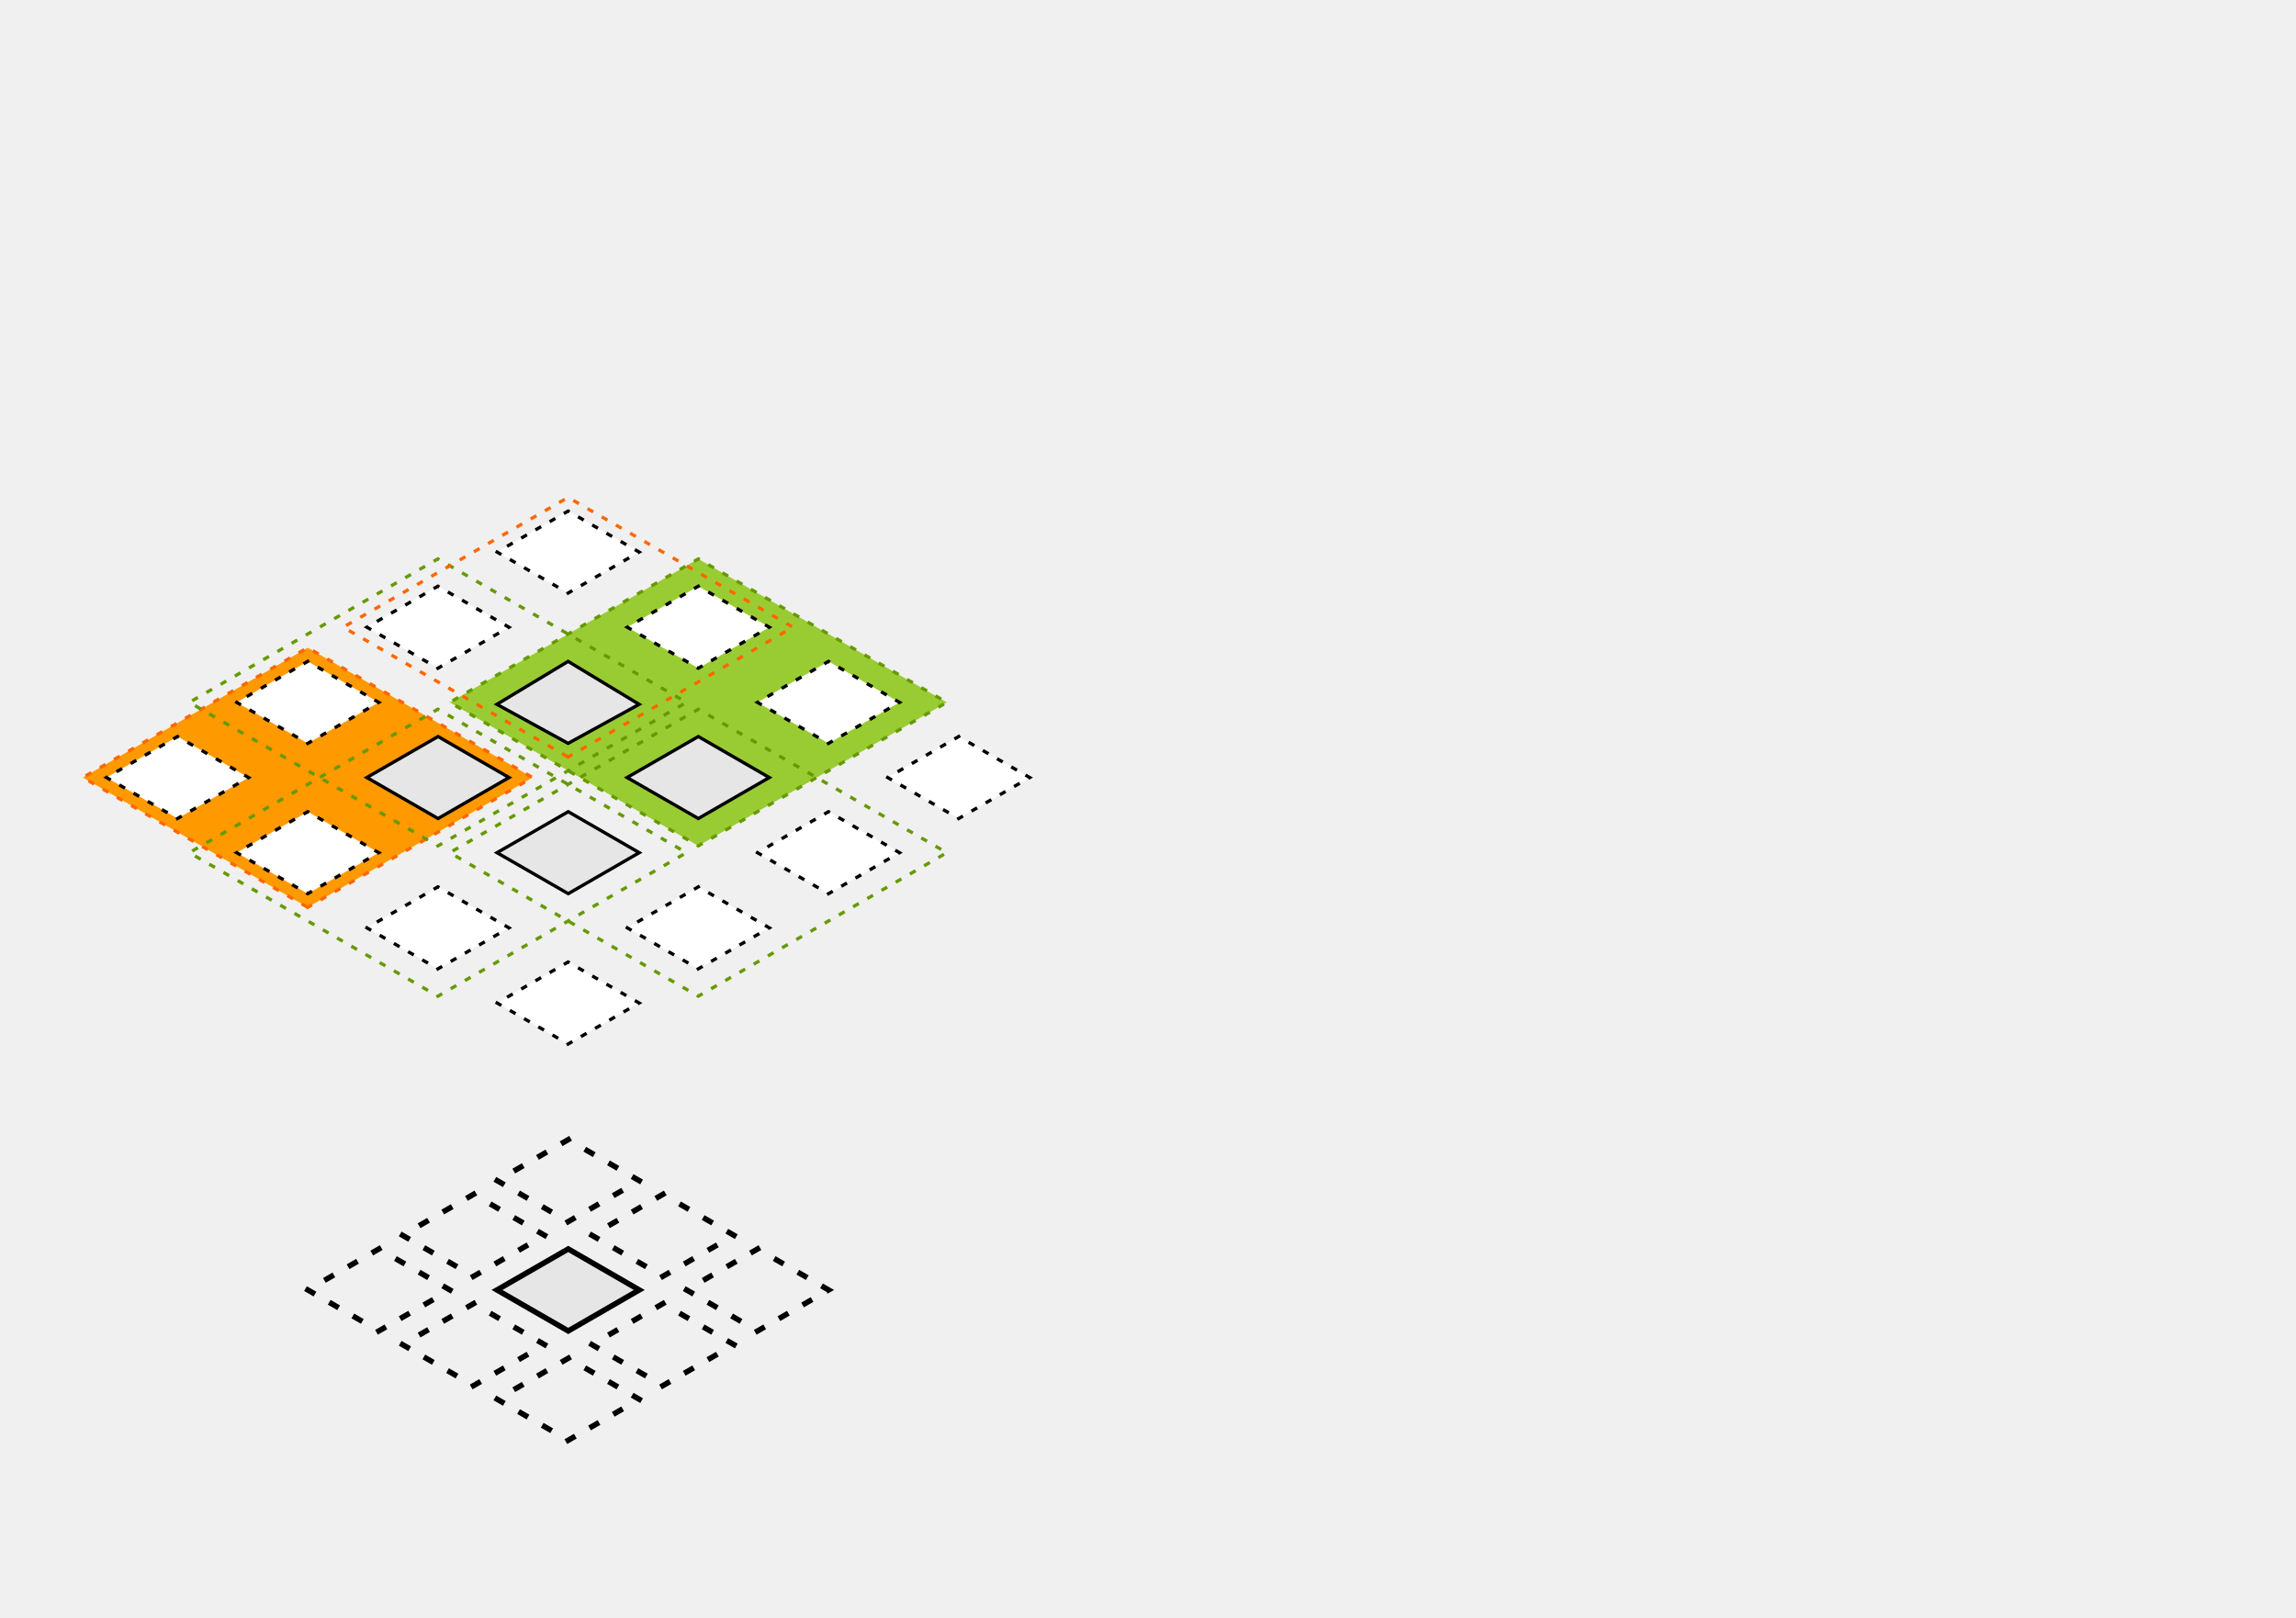
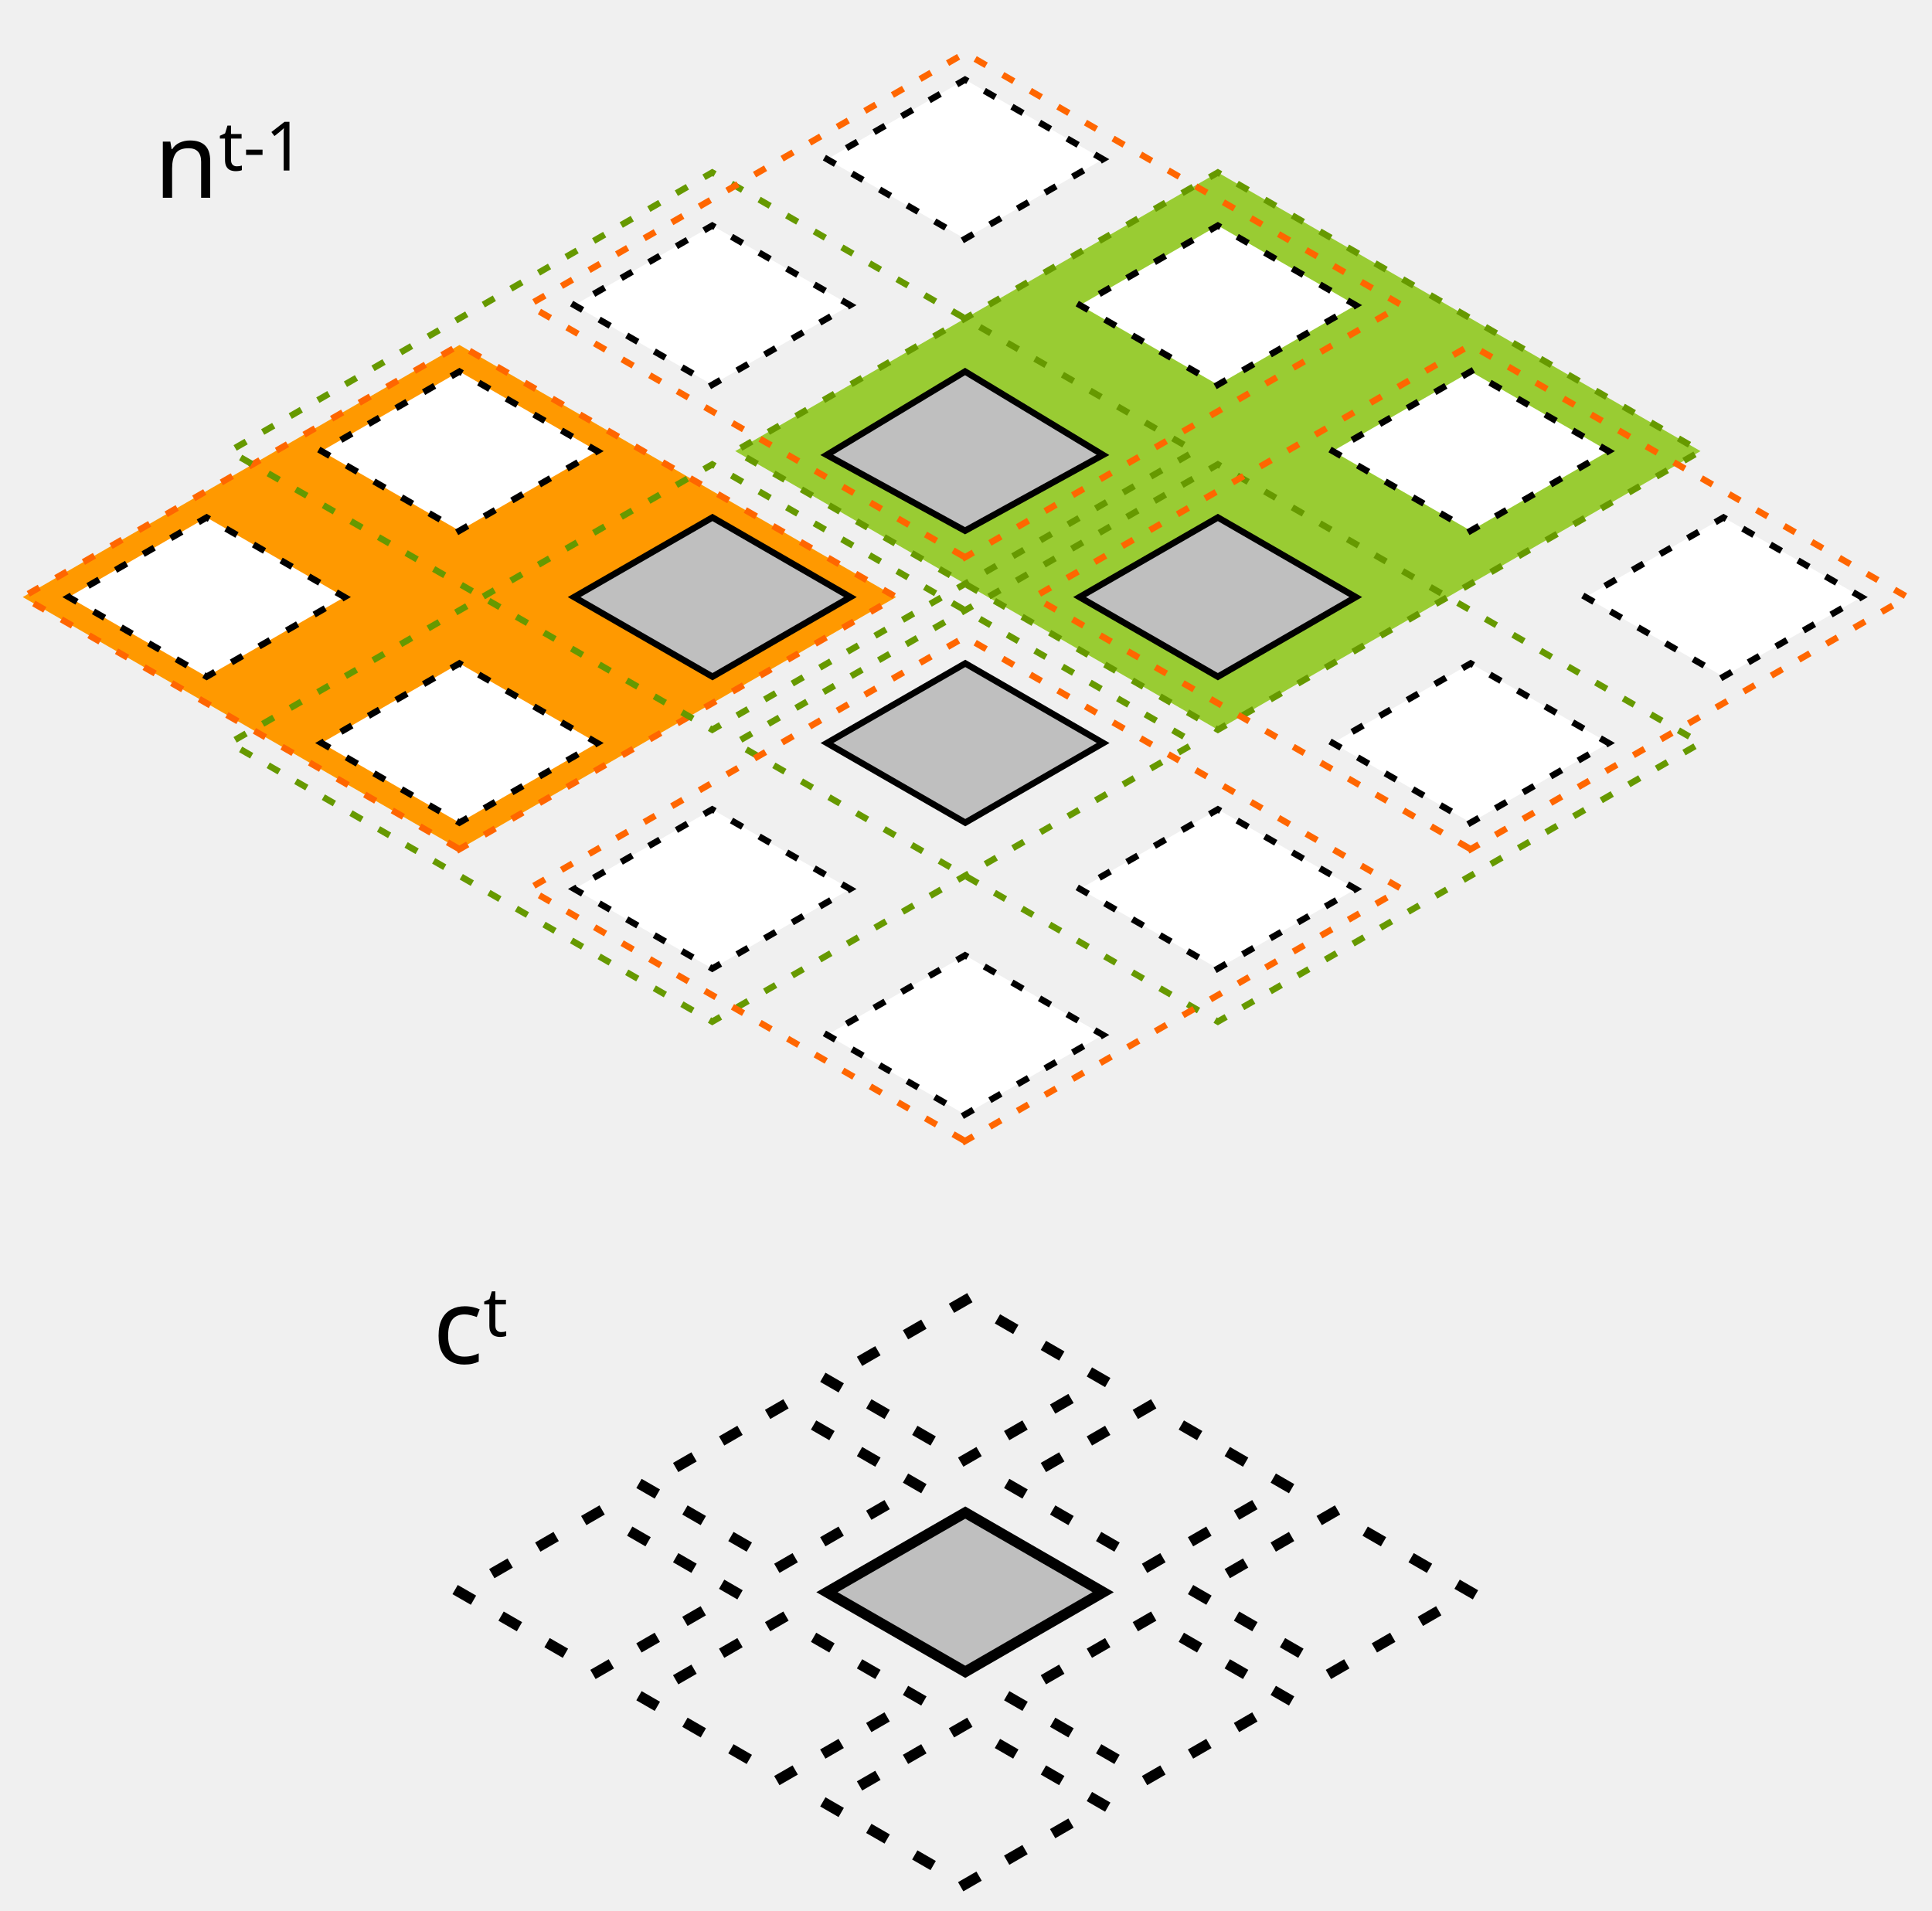
- <svg xmlns="http://www.w3.org/2000/svg" width="210mm" height="148mm" viewBox="0 0 744.094 524.409" id="svg4174" version="1.1">
+ <svg xmlns="http://www.w3.org/2000/svg" width="91mm" height="90mm" viewBox="0 0 322.441 318.898" id="svg4174" version="1.1">
  <defs id="defs4176">
    <marker orient="auto" refY="0" refX="0" id="Arrow2Lend-0" style="overflow:visible">
      <path id="path4451-8" style="fill:#000000;fill-opacity:1;fill-rule:evenodd;stroke:#000000;stroke-width:0.625;stroke-linejoin:round;stroke-opacity:1" d="M 8.719,4.034 -2.207,0.016 8.719,-4.002 c -1.745,2.372 -1.735,5.617 -6e-7,8.035 z" transform="matrix(-1.1,0,0,-1.1,-1.1,0)" />
    </marker>
    <marker orient="auto" refY="0" refX="0" id="Arrow2Lend" style="overflow:visible">
      <path id="path4451" style="fill:#000000;fill-opacity:1;fill-rule:evenodd;stroke:#000000;stroke-width:0.625;stroke-linejoin:round;stroke-opacity:1" d="M 8.719,4.034 -2.207,0.016 8.719,-4.002 c -1.745,2.372 -1.735,5.617 -6e-7,8.035 z" transform="matrix(-1.1,0,0,-1.1,-1.1,0)" />
    </marker>
  </defs>
-   <g id="layer1" transform="translate(0,-527.9527)">
-     <path style="fill:#99cc33;fill-rule:evenodd;stroke:#669900;stroke-width:1.063;stroke-linecap:square;stroke-linejoin:miter;stroke-miterlimit:4;stroke-dasharray:1.063, 4.252;stroke-dashoffset:0;stroke-opacity:1" d="m 226.309,802.116 80.551,-46.506 -80.551,-46.506 -80.551,46.506 z" id="path4243-3-2-91-88-5-7-3-28-3-81-4-2-7-7" />
-     <flowRoot xml:space="preserve" id="flowRoot4207" style="font-style:normal;font-weight:normal;font-size:40px;line-height:125%;font-family:sans-serif;text-align:center;letter-spacing:0px;word-spacing:0px;writing-mode:lr-tb;text-anchor:middle;fill:#000000;fill-opacity:1;stroke:none;stroke-width:1px;stroke-linecap:butt;stroke-linejoin:miter;stroke-opacity:1" transform="translate(61.37188,70.86613)">
+   <g id="layer1" transform="translate(0,-733.4646)">
+     <path style="fill:#99cc33;fill-rule:evenodd;stroke:#669900;stroke-width:1.063;stroke-linecap:square;stroke-linejoin:miter;stroke-miterlimit:4;stroke-dasharray:1.063, 4.252;stroke-dashoffset:0;stroke-opacity:1" d="m 203.256,855.266 80.551,-46.506 -80.551,-46.506 -80.551,46.506 z" id="path4243-3-2-91-88-5-7-3-28-3-81-4-2-7-7" />
+     <flowRoot xml:space="preserve" id="flowRoot4207" style="font-style:normal;font-weight:normal;font-size:40px;line-height:125%;font-family:sans-serif;text-align:center;letter-spacing:0px;word-spacing:0px;writing-mode:lr-tb;text-anchor:middle;fill:#000000;fill-opacity:1;stroke:none;stroke-width:1px;stroke-linecap:butt;stroke-linejoin:miter;stroke-opacity:1" transform="translate(65.20764,73.0807)">
      <flowRegion id="flowRegion4209">
        <rect id="rect4211" width="70.866" height="70.866" x="212.598" y="910.63" />
      </flowRegion>
      <flowPara id="flowPara4213" />
    </flowRoot>
-     <flowRoot xml:space="preserve" id="flowRoot4233" style="font-style:normal;font-weight:normal;font-size:15px;line-height:125%;font-family:sans-serif;text-align:center;letter-spacing:0px;word-spacing:0px;writing-mode:lr-tb;text-anchor:middle;fill:#000000;fill-opacity:1;stroke:none;stroke-width:1px;stroke-linecap:butt;stroke-linejoin:miter;stroke-opacity:1" transform="translate(61.37188,70.86613)">
+     <flowRoot xml:space="preserve" id="flowRoot4233" style="font-style:normal;font-weight:normal;font-size:15px;line-height:125%;font-family:sans-serif;text-align:center;letter-spacing:0px;word-spacing:0px;writing-mode:lr-tb;text-anchor:middle;fill:#000000;fill-opacity:1;stroke:none;stroke-width:1px;stroke-linecap:butt;stroke-linejoin:miter;stroke-opacity:1" transform="translate(65.20764,73.0807)">
      <flowRegion id="flowRegion4235">
        <rect id="rect4237" width="106.299" height="70.866" x="212.598" y="839.764" style="font-size:15px" />
      </flowRegion>
      <flowPara id="flowPara4239" />
    </flowRoot>
-     <flowRoot xml:space="preserve" id="flowRoot4245" style="font-style:normal;font-weight:normal;font-size:15px;line-height:125%;font-family:sans-serif;text-align:center;letter-spacing:0px;word-spacing:0px;writing-mode:lr-tb;text-anchor:middle;fill:#000000;fill-opacity:1;stroke:none;stroke-width:1px;stroke-linecap:butt;stroke-linejoin:miter;stroke-opacity:1" transform="translate(61.37188,70.86613)">
+     <flowRoot xml:space="preserve" id="flowRoot4245" style="font-style:normal;font-weight:normal;font-size:15px;line-height:125%;font-family:sans-serif;text-align:center;letter-spacing:0px;word-spacing:0px;writing-mode:lr-tb;text-anchor:middle;fill:#000000;fill-opacity:1;stroke:none;stroke-width:1px;stroke-linecap:butt;stroke-linejoin:miter;stroke-opacity:1" transform="translate(65.20764,73.0807)">
      <flowRegion id="flowRegion4247">
        <rect id="rect4249" width="92.058" height="88.583" x="245.488" y="839.764" style="font-size:15px" />
      </flowRegion>
      <flowPara id="flowPara4251" />
    </flowRoot>
-     <g id="g4385" transform="translate(92.05782,-124.0158)">
+     <g id="g4385" transform="translate(95.89358,-121.8012)">
      <g id="g4861-94" transform="translate(-337.5453,17.71654)" />
    </g>
-     <path style="fill:none;fill-rule:evenodd;stroke:#000000;stroke-width:1px;stroke-linecap:butt;stroke-linejoin:miter;stroke-opacity:1" d="m 398.917,1202.953 c 7.671,4.429 7.671,4.429 38.357,-13.287 7.671,-4.429 15.343,-8.858 23.014,-4.429 -7.671,-4.429 0,-8.858 7.671,-13.287 30.686,-17.717 30.686,-17.717 23.014,-22.146" id="path4438" />
-     <path style="fill:none;fill-rule:evenodd;stroke:#000000;stroke-width:1px;stroke-linecap:butt;stroke-linejoin:miter;stroke-opacity:1" d="m 153.43,1185.236 c -7.671,4.429 -7.671,4.429 -38.357,-13.287 -7.671,-4.429 -15.343,-8.858 -23.014,-4.429 7.671,-4.429 0,-8.858 -7.671,-13.287 -30.686,-17.716 -30.686,-17.716 -23.014,-22.146" id="path4438-9" />
-     <flowRoot xml:space="preserve" id="flowRoot4253-18-58-07-8-9" style="font-style:normal;font-weight:normal;font-size:40px;line-height:125%;font-family:sans-serif;text-align:center;letter-spacing:0px;word-spacing:0px;writing-mode:lr-tb;text-anchor:middle;fill:#000000;fill-opacity:1;stroke:none;stroke-width:1px;stroke-linecap:butt;stroke-linejoin:miter;stroke-opacity:1" transform="matrix(0.8660254,-0.5,1,0.5773503,-563.87,836.5399)">
+     <path style="fill:none;fill-rule:evenodd;stroke:#000000;stroke-width:1px;stroke-linecap:butt;stroke-linejoin:miter;stroke-opacity:1" d="m 402.753,1205.167 c 7.671,4.429 7.671,4.429 38.357,-13.287 7.671,-4.429 15.343,-8.858 23.014,-4.429 -7.671,-4.429 0,-8.858 7.671,-13.287 30.686,-17.717 30.686,-17.717 23.014,-22.146" id="path4438" />
+     <path style="fill:none;fill-rule:evenodd;stroke:#000000;stroke-width:1px;stroke-linecap:butt;stroke-linejoin:miter;stroke-opacity:1" d="m 157.265,1187.451 c -7.671,4.429 -7.671,4.429 -38.357,-13.287 -7.671,-4.429 -15.343,-8.858 -23.014,-4.429 7.671,-4.429 0,-8.858 -7.671,-13.287 -30.686,-17.716 -30.686,-17.716 -23.014,-22.146" id="path4438-9" />
+     <flowRoot xml:space="preserve" id="flowRoot4253-18-58-07-8-9" style="font-style:normal;font-weight:normal;font-size:40px;line-height:125%;font-family:sans-serif;text-align:center;letter-spacing:0px;word-spacing:0px;writing-mode:lr-tb;text-anchor:middle;fill:#000000;fill-opacity:1;stroke:none;stroke-width:1px;stroke-linecap:butt;stroke-linejoin:miter;stroke-opacity:1" transform="matrix(0.8660254,-0.5,1,0.5773503,-560.0342,838.7545)">
      <flowRegion id="flowRegion4255-964-6-5-6-35">
        <rect id="rect4257-33-2-870-8-70" width="61.372" height="35.433" x="214.802" y="822.047" />
      </flowRegion>
      <flowPara id="flowPara4259-38-84-4-38-81" style="font-size:15px">M<flowSpan style="font-size:65%;baseline-shift:sub" id="flowSpan4471">x</flowSpan>
      </flowPara>
    </flowRoot>
-     <flowRoot xml:space="preserve" id="flowRoot4253-18-58-07-8-9-6" style="font-style:normal;font-weight:normal;font-size:40px;line-height:125%;font-family:sans-serif;text-align:center;letter-spacing:0px;word-spacing:0px;writing-mode:lr-tb;text-anchor:middle;fill:#000000;fill-opacity:1;stroke:none;stroke-width:1px;stroke-linecap:butt;stroke-linejoin:miter;stroke-opacity:1" transform="matrix(0.8660254,-0.5,1,0.5773503,-962.7872,818.8234)">
+     <flowRoot xml:space="preserve" id="flowRoot4253-18-58-07-8-9-6" style="font-style:normal;font-weight:normal;font-size:40px;line-height:125%;font-family:sans-serif;text-align:center;letter-spacing:0px;word-spacing:0px;writing-mode:lr-tb;text-anchor:middle;fill:#000000;fill-opacity:1;stroke:none;stroke-width:1px;stroke-linecap:butt;stroke-linejoin:miter;stroke-opacity:1" transform="matrix(0.8660254,-0.5,1,0.5773503,-958.9514,821.038)">
      <flowRegion id="flowRegion4255-964-6-5-6-35-2">
        <rect id="rect4257-33-2-870-8-70-1" width="61.372" height="35.433" x="214.802" y="822.047" />
      </flowRegion>
      <flowPara id="flowPara4259-38-84-4-38-81-7" style="font-size:15px">M<flowSpan style="font-size:65%;baseline-shift:sub" id="flowSpan4471-8">y</flowSpan>
      </flowPara>
    </flowRoot>
-     <g id="g4400" transform="translate(-260.8305,673.2284)">
+     <g id="g4400" transform="translate(-256.9947,675.4429)">
      <path id="path4424" d="m 537.004,512.008 c 30.686,-17.717 30.686,-17.717 30.686,-17.717" style="fill:none;fill-rule:evenodd;stroke:#000000;stroke-width:0.999;stroke-linecap:butt;stroke-linejoin:miter;stroke-miterlimit:4;stroke-dasharray:none;stroke-opacity:1;marker-end:url(#Arrow2Lend)" />
      <path id="path4424-8" d="M 537.004,512.008 506.318,494.291" style="fill:none;fill-rule:evenodd;stroke:#000000;stroke-width:0.999;stroke-linecap:butt;stroke-linejoin:miter;stroke-miterlimit:4;stroke-dasharray:none;stroke-opacity:1;marker-end:url(#Arrow2Lend-0)" />
      <flowRoot transform="matrix(0.8660254,-0.5,1,0.5773503,-466.9056,142.44)" style="font-style:normal;font-weight:normal;font-size:40px;line-height:125%;font-family:sans-serif;text-align:center;letter-spacing:0px;word-spacing:0px;writing-mode:lr-tb;text-anchor:middle;fill:#000000;fill-opacity:1;stroke:none;stroke-width:1px;stroke-linecap:butt;stroke-linejoin:miter;stroke-opacity:1" id="flowRoot4253-18-58-07-8-9-5" xml:space="preserve">
        <flowRegion id="flowRegion4255-964-6-5-6-35-7">
          <rect y="822.047" x="214.802" height="35.433" width="61.372" id="rect4257-33-2-870-8-70-4" />
        </flowRegion>
        <flowPara style="font-size:15px" id="flowPara4259-38-84-4-38-81-1">X<flowSpan id="flowSpan4471-85" style="font-size:65%;baseline-shift:sub" />
        </flowPara>
      </flowRoot>
      <flowRoot transform="matrix(0.8660254,-0.5,1,0.5773503,-547.3188,142.44)" style="font-style:normal;font-weight:normal;font-size:40px;line-height:125%;font-family:sans-serif;text-align:center;letter-spacing:0px;word-spacing:0px;writing-mode:lr-tb;text-anchor:middle;fill:#000000;fill-opacity:1;stroke:none;stroke-width:1px;stroke-linecap:butt;stroke-linejoin:miter;stroke-opacity:1" id="flowRoot4253-18-58-07-8-9-5-9" xml:space="preserve">
        <flowRegion id="flowRegion4255-964-6-5-6-35-7-7">
          <rect y="822.047" x="214.802" height="35.433" width="61.372" id="rect4257-33-2-870-8-70-4-5" />
        </flowRegion>
        <flowPara style="font-size:15px" id="flowPara4259-38-84-4-38-81-1-3">Y</flowPara>
      </flowRoot>
    </g>
-     <path style="fill:#e6e6e6;fill-opacity:1;fill-rule:evenodd;stroke:#000000;stroke-width:1.772;stroke-linecap:square;stroke-linejoin:miter;stroke-miterlimit:4;stroke-dasharray:none;stroke-dashoffset:0;stroke-opacity:1" d="m 184.154,959.35 23.014,-13.287 -23.014,-13.287 -23.087,13.287 z" id="path4243-3-2-91-88-5-7-05-0-1-9" />
-     <path style="fill:#ff9900;fill-rule:evenodd;stroke:#ff6600;stroke-width:1.063;stroke-linecap:square;stroke-linejoin:miter;stroke-miterlimit:4;stroke-dasharray:1.063,4.252;stroke-dashoffset:0;stroke-opacity:1" d="M 99.729,822.047 172.608,779.97 99.729,737.894 26.85,779.97 Z" id="path4243-3-2-91-88-5-7-3-28-3-81-4-2-7" />
-     <path style="fill:none;fill-rule:evenodd;stroke:#000000;stroke-width:1.772;stroke-linecap:square;stroke-linejoin:miter;stroke-miterlimit:4;stroke-dasharray:1.772, 7.087;stroke-dashoffset:0;stroke-opacity:1" d="m 184.154,923.917 23.014,-13.287 -23.014,-13.287 -23.014,13.287 z" id="path4243-3-2-91-88-5-7-3-28-3-81-4-5-7" />
-     <path style="fill:none;fill-rule:evenodd;stroke:#000000;stroke-width:1.772;stroke-linecap:square;stroke-linejoin:miter;stroke-miterlimit:4;stroke-dasharray:1.772, 7.087;stroke-dashoffset:0;stroke-opacity:1" d="m 214.84,941.634 23.014,-13.287 -23.014,-13.287 -23.014,13.287 z" id="path4243-3-2-91-88-5-7-3-28-3-81-4-5-7-7" />
-     <path style="fill:none;fill-rule:evenodd;stroke:#000000;stroke-width:1.772;stroke-linecap:square;stroke-linejoin:miter;stroke-miterlimit:4;stroke-dasharray:1.772, 7.087;stroke-dashoffset:0;stroke-opacity:1" d="m 245.526,959.35 23.014,-13.287 -23.014,-13.287 -23.014,13.287 z" id="path4243-3-2-91-88-5-7-3-28-3-81-4-5-7-5" />
-     <path style="fill:none;fill-rule:evenodd;stroke:#000000;stroke-width:1.772;stroke-linecap:square;stroke-linejoin:miter;stroke-miterlimit:4;stroke-dasharray:1.772, 7.087;stroke-dashoffset:0;stroke-opacity:1" d="m 184.154,994.783 23.014,-13.287 -23.014,-13.287 -23.014,13.287 z" id="path4243-3-2-91-88-5-7-3-28-3-81-4-5-7-4" />
-     <path style="fill:none;fill-rule:evenodd;stroke:#000000;stroke-width:1.772;stroke-linecap:square;stroke-linejoin:miter;stroke-miterlimit:4;stroke-dasharray:1.772, 7.087;stroke-dashoffset:0;stroke-opacity:1" d="m 153.468,977.067 23.014,-13.287 -23.014,-13.287 -23.014,13.287 z" id="path4243-3-2-91-88-5-7-3-28-3-81-4-5-7-8" />
-     <path style="fill:none;fill-rule:evenodd;stroke:#000000;stroke-width:1.772;stroke-linecap:square;stroke-linejoin:miter;stroke-miterlimit:4;stroke-dasharray:1.772, 7.087;stroke-dashoffset:0;stroke-opacity:1" d="m 122.782,959.35 23.014,-13.287 -23.014,-13.287 -23.014,13.287 z" id="path4243-3-2-91-88-5-7-3-28-3-81-4-5-7-1" />
-     <path style="fill:none;fill-rule:evenodd;stroke:#000000;stroke-width:1.772;stroke-linecap:square;stroke-linejoin:miter;stroke-miterlimit:4;stroke-dasharray:1.772, 7.087;stroke-dashoffset:0;stroke-opacity:1" d="m 153.468,941.634 23.014,-13.287 -23.014,-13.287 -23.014,13.287 z" id="path4243-3-2-91-88-5-7-3-28-3-81-4-5-7-2" />
-     <path style="fill:none;fill-rule:evenodd;stroke:#000000;stroke-width:1.772;stroke-linecap:square;stroke-linejoin:miter;stroke-miterlimit:4;stroke-dasharray:1.772, 7.087;stroke-dashoffset:0;stroke-opacity:1" d="m 214.84,977.067 23.014,-13.287 -23.014,-13.287 -23.014,13.287 z" id="path4243-3-2-91-88-5-7-3-28-3-81-4-5-7-89" />
-     <path style="fill:#e6e6e6;fill-opacity:1;fill-rule:evenodd;stroke:#000000;stroke-width:1.063;stroke-linecap:square;stroke-linejoin:miter;stroke-miterlimit:4;stroke-dasharray:none;stroke-dashoffset:0;stroke-opacity:1" d="m 184.153,817.618 23.014,-13.287 -23.014,-13.287 -23.087,13.287 z" id="path4243-3-2-91-88-5-7-05-0-1-9-6" />
-     <path style="fill:#e6e6e6;fill-opacity:1;fill-rule:evenodd;stroke:#000000;stroke-width:1.063;stroke-linecap:square;stroke-linejoin:miter;stroke-miterlimit:4;stroke-dasharray:none;stroke-dashoffset:0;stroke-opacity:1" d="m 141.96,793.258 23.014,-13.287 -23.014,-13.287 -23.087,13.287 z" id="path4243-3-2-91-88-5-7-05-0-1-9-6-8" />
-     <path style="fill:#e6e6e6;fill-opacity:1;fill-rule:evenodd;stroke:#000000;stroke-width:1.063;stroke-linecap:square;stroke-linejoin:miter;stroke-miterlimit:4;stroke-dasharray:none;stroke-dashoffset:0;stroke-opacity:1" d="m 184.116,768.898 23.014,-12.654 -23.014,-13.921 -23.087,13.921 z" id="path4243-3-2-91-88-5-7-05-0-1-9-6-0" />
-     <path style="fill:#e6e6e6;fill-opacity:1;fill-rule:evenodd;stroke:#000000;stroke-width:1.063;stroke-linecap:square;stroke-linejoin:miter;stroke-miterlimit:4;stroke-dasharray:none;stroke-dashoffset:0;stroke-opacity:1" d="m 226.309,793.258 23.014,-13.287 -23.014,-13.287 -23.087,13.287 z" id="path4243-3-2-91-88-5-7-05-0-1-9-6-2" />
-     <path style="fill:#ffffff;fill-rule:evenodd;stroke:#000000;stroke-width:1.063;stroke-linecap:square;stroke-linejoin:miter;stroke-miterlimit:4;stroke-dasharray:1.063, 4.252;stroke-dashoffset:0;stroke-opacity:1" d="M 226.309,744.537 249.323,731.25 226.309,717.963 203.294,731.25 Z" id="path4243-3-2-91-88-5-7-3-28-3-81-4-5-7-3-1" />
-     <path style="fill:#ffffff;fill-rule:evenodd;stroke:#000000;stroke-width:1.063;stroke-linecap:square;stroke-linejoin:miter;stroke-miterlimit:4;stroke-dasharray:1.063, 4.252;stroke-dashoffset:0;stroke-opacity:1" d="m 268.502,768.898 23.014,-13.287 -23.014,-13.287 -23.014,13.287 z" id="path4243-3-2-91-88-5-7-3-28-3-81-4-5-7-3-0" />
-     <path style="fill:#ffffff;fill-rule:evenodd;stroke:#000000;stroke-width:1.063;stroke-linecap:square;stroke-linejoin:miter;stroke-miterlimit:4;stroke-dasharray:1.063, 4.252;stroke-dashoffset:0;stroke-opacity:1" d="M 141.922,744.537 164.937,731.25 141.922,717.963 118.908,731.25 Z" id="path4243-3-2-91-88-5-7-3-28-3-81-4-5-7-3-5" />
-     <path style="fill:#ffffff;fill-rule:evenodd;stroke:#000000;stroke-width:1.063;stroke-linecap:square;stroke-linejoin:miter;stroke-miterlimit:4;stroke-dasharray:1.063, 4.252;stroke-dashoffset:0;stroke-opacity:1" d="m 184.116,720.177 23.014,-13.287 -23.014,-13.287 -23.014,13.287 z" id="path4243-3-2-91-88-5-7-3-28-3-81-4-5-7-3-11" />
-     <path style="fill:#ffffff;fill-rule:evenodd;stroke:#000000;stroke-width:1.063;stroke-linecap:square;stroke-linejoin:miter;stroke-miterlimit:4;stroke-dasharray:1.063, 4.252;stroke-dashoffset:0;stroke-opacity:1" d="m 310.695,793.258 23.014,-13.287 -23.014,-13.287 -23.014,13.287 z" id="path4243-3-2-91-88-5-7-3-28-3-81-4-5-7-3-08" />
-     <path style="fill:#ffffff;fill-rule:evenodd;stroke:#000000;stroke-width:1.063;stroke-linecap:square;stroke-linejoin:miter;stroke-miterlimit:4;stroke-dasharray:1.063, 4.252;stroke-dashoffset:0;stroke-opacity:1" d="m 268.502,817.618 23.014,-13.287 -23.014,-13.287 -23.014,13.287 z" id="path4243-3-2-91-88-5-7-3-28-3-81-4-5-7-3-50" />
-     <path style="fill:#ffffff;fill-rule:evenodd;stroke:#000000;stroke-width:1.063;stroke-linecap:square;stroke-linejoin:miter;stroke-miterlimit:4;stroke-dasharray:1.063, 4.252;stroke-dashoffset:0;stroke-opacity:1" d="m 226.309,841.978 23.014,-13.287 -23.014,-13.287 -23.014,13.287 z" id="path4243-3-2-91-88-5-7-3-28-3-81-4-5-7-3-6" />
-     <path style="fill:#ffffff;fill-rule:evenodd;stroke:#000000;stroke-width:1.063;stroke-linecap:square;stroke-linejoin:miter;stroke-miterlimit:4;stroke-dasharray:1.063, 4.252;stroke-dashoffset:0;stroke-opacity:1" d="m 184.116,866.339 23.014,-13.287 -23.014,-13.287 -23.014,13.287 z" id="path4243-3-2-91-88-5-7-3-28-3-81-4-5-7-3-4" />
-     <path style="fill:#ffffff;fill-rule:evenodd;stroke:#000000;stroke-width:1.063;stroke-linecap:square;stroke-linejoin:miter;stroke-miterlimit:4;stroke-dasharray:1.063, 4.252;stroke-dashoffset:0;stroke-opacity:1" d="m 141.922,841.978 23.014,-13.287 -23.014,-13.287 -23.014,13.287 z" id="path4243-3-2-91-88-5-7-3-28-3-81-4-5-7-3-62" />
-     <path style="fill:#ffffff;fill-rule:evenodd;stroke:#000000;stroke-width:1.063;stroke-linecap:square;stroke-linejoin:miter;stroke-miterlimit:4;stroke-dasharray:1.063, 4.252;stroke-dashoffset:0;stroke-opacity:1" d="M 99.729,817.618 122.744,804.331 99.729,791.043 76.715,804.331 Z" id="path4243-3-2-91-88-5-7-3-28-3-81-4-5-7-3-58" />
-     <path style="fill:#ffffff;fill-rule:evenodd;stroke:#000000;stroke-width:1.063;stroke-linecap:square;stroke-linejoin:miter;stroke-miterlimit:4;stroke-dasharray:1.063, 4.252;stroke-dashoffset:0;stroke-opacity:1" d="m 57.536,793.258 23.014,-13.287 -23.014,-13.287 -23.014,13.287 z" id="path4243-3-2-91-88-5-7-3-28-3-81-4-5-7-3-628" />
-     <path style="fill:#ffffff;fill-rule:evenodd;stroke:#000000;stroke-width:1.063;stroke-linecap:square;stroke-linejoin:miter;stroke-miterlimit:4;stroke-dasharray:1.063, 4.252;stroke-dashoffset:0;stroke-opacity:1" d="m 99.729,768.898 23.014,-13.287 -23.014,-13.287 -23.014,13.287 z" id="path4243-3-2-91-88-5-7-3-28-3-81-4-5-7-3-47" />
-     <path style="fill:none;fill-rule:evenodd;stroke:#669900;stroke-width:1.063;stroke-linecap:square;stroke-linejoin:miter;stroke-miterlimit:4;stroke-dasharray:1.063, 4.252;stroke-dashoffset:0;stroke-opacity:1" d="m 226.309,850.837 80.551,-46.506 -80.551,-46.506 -80.551,46.506 z" id="path4243-3-2-91-88-5-7-3-28-3-81-4-2-7-7-2" />
-     <path style="fill:none;fill-rule:evenodd;stroke:#669900;stroke-width:1.063;stroke-linecap:square;stroke-linejoin:miter;stroke-miterlimit:4;stroke-dasharray:1.063, 4.252;stroke-dashoffset:0;stroke-opacity:1" d="m 141.922,850.837 80.551,-46.506 -80.551,-46.506 -80.551,46.506 z" id="path4243-3-2-91-88-5-7-3-28-3-81-4-2-7-7-2-4" />
-     <path style="fill:none;fill-rule:evenodd;stroke:#669900;stroke-width:1.063;stroke-linecap:square;stroke-linejoin:miter;stroke-miterlimit:4;stroke-dasharray:1.063, 4.252;stroke-dashoffset:0;stroke-opacity:1" d="M 141.922,802.116 222.473,755.61 141.922,709.104 61.372,755.61 Z" id="path4243-3-2-91-88-5-7-3-28-3-81-4-2-7-7-2-0" />
-     <path style="fill:none;fill-rule:evenodd;stroke:#ff6600;stroke-width:1.063;stroke-linecap:square;stroke-linejoin:miter;stroke-miterlimit:4;stroke-dasharray:1.063,4.252;stroke-dashoffset:0;stroke-opacity:1" d="M 184.116,773.327 256.995,731.25 184.116,689.173 111.237,731.25 Z" id="path4243-3-2-91-88-5-7-3-28-3-81-4-2-7-6" />
+     <path style="fill:#bfbfbf;fill-opacity:1;fill-rule:evenodd;stroke:#000000;stroke-width:1.772;stroke-linecap:square;stroke-linejoin:miter;stroke-miterlimit:4;stroke-dasharray:none;stroke-dashoffset:0;stroke-opacity:1" d="m 161.101,1012.5 23.014,-13.287 -23.014,-13.287 -23.087,13.287 z" id="path4243-3-2-91-88-5-7-05-0-1-9" />
+     <path style="fill:#ff9900;fill-rule:evenodd;stroke:#ff6600;stroke-width:1.063;stroke-linecap:square;stroke-linejoin:miter;stroke-miterlimit:4;stroke-dasharray:1.063, 4.252;stroke-dashoffset:0;stroke-opacity:1" d="M 76.677,875.197 149.556,833.12 76.677,791.043 3.798,833.12 Z" id="path4243-3-2-91-88-5-7-3-28-3-81-4-2-7" />
+     <path style="fill:none;fill-rule:evenodd;stroke:#000000;stroke-width:1.772;stroke-linecap:square;stroke-linejoin:miter;stroke-miterlimit:4;stroke-dasharray:1.772, 7.087;stroke-dashoffset:0;stroke-opacity:1" d="m 161.101,977.067 23.014,-13.287 -23.014,-13.287 -23.014,13.287 z" id="path4243-3-2-91-88-5-7-3-28-3-81-4-5-7" />
+     <path style="fill:none;fill-rule:evenodd;stroke:#000000;stroke-width:1.772;stroke-linecap:square;stroke-linejoin:miter;stroke-miterlimit:4;stroke-dasharray:1.772, 7.087;stroke-dashoffset:0;stroke-opacity:1" d="m 191.787,994.784 23.014,-13.287 -23.014,-13.287 -23.014,13.287 z" id="path4243-3-2-91-88-5-7-3-28-3-81-4-5-7-7" />
+     <path style="fill:none;fill-rule:evenodd;stroke:#000000;stroke-width:1.772;stroke-linecap:square;stroke-linejoin:miter;stroke-miterlimit:4;stroke-dasharray:1.772, 7.087;stroke-dashoffset:0;stroke-opacity:1" d="m 222.473,1012.5 23.014,-13.287 -23.014,-13.287 -23.014,13.287 z" id="path4243-3-2-91-88-5-7-3-28-3-81-4-5-7-5" />
+     <path style="fill:none;fill-rule:evenodd;stroke:#000000;stroke-width:1.772;stroke-linecap:square;stroke-linejoin:miter;stroke-miterlimit:4;stroke-dasharray:1.772, 7.087;stroke-dashoffset:0;stroke-opacity:1" d="m 161.101,1047.933 23.014,-13.287 -23.014,-13.287 -23.014,13.287 z" id="path4243-3-2-91-88-5-7-3-28-3-81-4-5-7-4" />
+     <path style="fill:none;fill-rule:evenodd;stroke:#000000;stroke-width:1.772;stroke-linecap:square;stroke-linejoin:miter;stroke-miterlimit:4;stroke-dasharray:1.772, 7.087;stroke-dashoffset:0;stroke-opacity:1" d="m 130.415,1030.217 23.014,-13.287 -23.014,-13.287 -23.014,13.287 z" id="path4243-3-2-91-88-5-7-3-28-3-81-4-5-7-8" />
+     <path style="fill:none;fill-rule:evenodd;stroke:#000000;stroke-width:1.772;stroke-linecap:square;stroke-linejoin:miter;stroke-miterlimit:4;stroke-dasharray:1.772, 7.087;stroke-dashoffset:0;stroke-opacity:1" d="m 99.729,1012.5 23.014,-13.287 -23.014,-13.287 -23.014,13.287 z" id="path4243-3-2-91-88-5-7-3-28-3-81-4-5-7-1" />
+     <path style="fill:none;fill-rule:evenodd;stroke:#000000;stroke-width:1.772;stroke-linecap:square;stroke-linejoin:miter;stroke-miterlimit:4;stroke-dasharray:1.772, 7.087;stroke-dashoffset:0;stroke-opacity:1" d="m 130.415,994.784 23.014,-13.287 -23.014,-13.287 -23.014,13.287 z" id="path4243-3-2-91-88-5-7-3-28-3-81-4-5-7-2" />
+     <path style="fill:none;fill-rule:evenodd;stroke:#000000;stroke-width:1.772;stroke-linecap:square;stroke-linejoin:miter;stroke-miterlimit:4;stroke-dasharray:1.772, 7.087;stroke-dashoffset:0;stroke-opacity:1" d="m 191.787,1030.217 23.014,-13.287 -23.014,-13.287 -23.014,13.287 z" id="path4243-3-2-91-88-5-7-3-28-3-81-4-5-7-89" />
+     <path style="fill:#bfbfbf;fill-opacity:1;fill-rule:evenodd;stroke:#000000;stroke-width:1.063;stroke-linecap:square;stroke-linejoin:miter;stroke-miterlimit:4;stroke-dasharray:none;stroke-dashoffset:0;stroke-opacity:1" d="m 161.1,870.768 23.014,-13.287 -23.014,-13.287 -23.087,13.287 z" id="path4243-3-2-91-88-5-7-05-0-1-9-6" />
+     <path style="fill:#bfbfbf;fill-opacity:1;fill-rule:evenodd;stroke:#000000;stroke-width:1.063;stroke-linecap:square;stroke-linejoin:miter;stroke-miterlimit:4;stroke-dasharray:none;stroke-dashoffset:0;stroke-opacity:1" d="m 118.907,846.408 23.014,-13.287 -23.014,-13.287 -23.086,13.287 z" id="path4243-3-2-91-88-5-7-05-0-1-9-6-8" />
+     <path style="fill:#bfbfbf;fill-opacity:1;fill-rule:evenodd;stroke:#000000;stroke-width:1.063;stroke-linecap:square;stroke-linejoin:miter;stroke-miterlimit:4;stroke-dasharray:none;stroke-dashoffset:0;stroke-opacity:1" d="m 161.063,822.047 23.014,-12.654 -23.014,-13.921 -23.087,13.921 z" id="path4243-3-2-91-88-5-7-05-0-1-9-6-0" />
+     <path style="fill:#bfbfbf;fill-opacity:1;fill-rule:evenodd;stroke:#000000;stroke-width:1.063;stroke-linecap:square;stroke-linejoin:miter;stroke-miterlimit:4;stroke-dasharray:none;stroke-dashoffset:0;stroke-opacity:1" d="m 203.256,846.408 23.014,-13.287 -23.014,-13.287 -23.087,13.287 z" id="path4243-3-2-91-88-5-7-05-0-1-9-6-2" />
+     <path style="fill:#ffffff;fill-rule:evenodd;stroke:#000000;stroke-width:1.063;stroke-linecap:square;stroke-linejoin:miter;stroke-miterlimit:4;stroke-dasharray:1.063, 4.252;stroke-dashoffset:0;stroke-opacity:1" d="m 203.256,797.687 23.014,-13.287 -23.014,-13.287 -23.014,13.287 z" id="path4243-3-2-91-88-5-7-3-28-3-81-4-5-7-3-1" />
+     <path style="fill:#ffffff;fill-rule:evenodd;stroke:#000000;stroke-width:1.063;stroke-linecap:square;stroke-linejoin:miter;stroke-miterlimit:4;stroke-dasharray:1.063, 4.252;stroke-dashoffset:0;stroke-opacity:1" d="m 245.449,822.047 23.014,-13.287 -23.014,-13.287 -23.014,13.287 z" id="path4243-3-2-91-88-5-7-3-28-3-81-4-5-7-3-0" />
+     <path style="fill:#ffffff;fill-rule:evenodd;stroke:#000000;stroke-width:1.063;stroke-linecap:square;stroke-linejoin:miter;stroke-miterlimit:4;stroke-dasharray:1.063, 4.252;stroke-dashoffset:0;stroke-opacity:1" d="m 118.87,797.687 23.014,-13.287 -23.014,-13.287 -23.014,13.287 z" id="path4243-3-2-91-88-5-7-3-28-3-81-4-5-7-3-5" />
+     <path style="fill:#ffffff;fill-rule:evenodd;stroke:#000000;stroke-width:1.063;stroke-linecap:square;stroke-linejoin:miter;stroke-miterlimit:4;stroke-dasharray:1.063, 4.252;stroke-dashoffset:0;stroke-opacity:1" d="m 161.063,773.327 23.014,-13.287 -23.014,-13.287 -23.014,13.287 z" id="path4243-3-2-91-88-5-7-3-28-3-81-4-5-7-3-11" />
+     <path style="fill:#ffffff;fill-rule:evenodd;stroke:#000000;stroke-width:1.063;stroke-linecap:square;stroke-linejoin:miter;stroke-miterlimit:4;stroke-dasharray:1.063, 4.252;stroke-dashoffset:0;stroke-opacity:1" d="m 287.643,846.408 23.014,-13.287 -23.014,-13.287 -23.014,13.287 z" id="path4243-3-2-91-88-5-7-3-28-3-81-4-5-7-3-08" />
+     <path style="fill:#ffffff;fill-rule:evenodd;stroke:#000000;stroke-width:1.063;stroke-linecap:square;stroke-linejoin:miter;stroke-miterlimit:4;stroke-dasharray:1.063, 4.252;stroke-dashoffset:0;stroke-opacity:1" d="m 245.449,870.768 23.014,-13.287 -23.014,-13.287 -23.014,13.287 z" id="path4243-3-2-91-88-5-7-3-28-3-81-4-5-7-3-50" />
+     <path style="fill:#ffffff;fill-rule:evenodd;stroke:#000000;stroke-width:1.063;stroke-linecap:square;stroke-linejoin:miter;stroke-miterlimit:4;stroke-dasharray:1.063, 4.252;stroke-dashoffset:0;stroke-opacity:1" d="m 203.256,895.128 23.014,-13.287 -23.014,-13.287 -23.014,13.287 z" id="path4243-3-2-91-88-5-7-3-28-3-81-4-5-7-3-6" />
+     <path style="fill:#ffffff;fill-rule:evenodd;stroke:#000000;stroke-width:1.063;stroke-linecap:square;stroke-linejoin:miter;stroke-miterlimit:4;stroke-dasharray:1.063, 4.252;stroke-dashoffset:0;stroke-opacity:1" d="m 161.063,919.488 23.014,-13.287 -23.014,-13.287 -23.014,13.287 z" id="path4243-3-2-91-88-5-7-3-28-3-81-4-5-7-3-4" />
+     <path style="fill:#ffffff;fill-rule:evenodd;stroke:#000000;stroke-width:1.063;stroke-linecap:square;stroke-linejoin:miter;stroke-miterlimit:4;stroke-dasharray:1.063, 4.252;stroke-dashoffset:0;stroke-opacity:1" d="M 118.87,895.128 141.884,881.841 118.87,868.553 95.855,881.841 Z" id="path4243-3-2-91-88-5-7-3-28-3-81-4-5-7-3-62" />
+     <path style="fill:#ffffff;fill-rule:evenodd;stroke:#000000;stroke-width:1.063;stroke-linecap:square;stroke-linejoin:miter;stroke-miterlimit:4;stroke-dasharray:1.063, 4.252;stroke-dashoffset:0;stroke-opacity:1" d="M 76.677,870.768 99.691,857.48 76.677,844.193 53.662,857.48 Z" id="path4243-3-2-91-88-5-7-3-28-3-81-4-5-7-3-58" />
+     <path style="fill:#ffffff;fill-rule:evenodd;stroke:#000000;stroke-width:1.063;stroke-linecap:square;stroke-linejoin:miter;stroke-miterlimit:4;stroke-dasharray:1.063, 4.252;stroke-dashoffset:0;stroke-opacity:1" d="M 34.484,846.408 57.498,833.12 34.484,819.833 11.469,833.12 Z" id="path4243-3-2-91-88-5-7-3-28-3-81-4-5-7-3-628" />
+     <path style="fill:#ffffff;fill-rule:evenodd;stroke:#000000;stroke-width:1.063;stroke-linecap:square;stroke-linejoin:miter;stroke-miterlimit:4;stroke-dasharray:1.063, 4.252;stroke-dashoffset:0;stroke-opacity:1" d="m 76.677,822.047 23.014,-13.287 -23.014,-13.287 -23.014,13.287 z" id="path4243-3-2-91-88-5-7-3-28-3-81-4-5-7-3-47" />
+     <path style="fill:none;fill-rule:evenodd;stroke:#669900;stroke-width:1.063;stroke-linecap:square;stroke-linejoin:miter;stroke-miterlimit:4;stroke-dasharray:1.063, 4.252;stroke-dashoffset:0;stroke-opacity:1" d="m 203.256,903.986 80.551,-46.506 -80.551,-46.506 -80.551,46.506 z" id="path4243-3-2-91-88-5-7-3-28-3-81-4-2-7-7-2" />
+     <path style="fill:none;fill-rule:evenodd;stroke:#669900;stroke-width:1.063;stroke-linecap:square;stroke-linejoin:miter;stroke-miterlimit:4;stroke-dasharray:1.063, 4.252;stroke-dashoffset:0;stroke-opacity:1" d="m 118.87,903.986 80.551,-46.506 -80.551,-46.506 -80.551,46.506 z" id="path4243-3-2-91-88-5-7-3-28-3-81-4-2-7-7-2-4" />
+     <path style="fill:none;fill-rule:evenodd;stroke:#669900;stroke-width:1.063;stroke-linecap:square;stroke-linejoin:miter;stroke-miterlimit:4;stroke-dasharray:1.063, 4.252;stroke-dashoffset:0;stroke-opacity:1" d="m 118.87,855.266 80.551,-46.506 -80.551,-46.506 -80.551,46.506 z" id="path4243-3-2-91-88-5-7-3-28-3-81-4-2-7-7-2-0" />
+     <path style="fill:none;fill-rule:evenodd;stroke:#ff6600;stroke-width:1.063;stroke-linecap:square;stroke-linejoin:miter;stroke-miterlimit:4;stroke-dasharray:1.063, 4.252;stroke-dashoffset:0;stroke-opacity:1" d="m 161.063,826.476 72.879,-42.077 -72.879,-42.077 -72.879,42.077 z" id="path4243-3-2-91-88-5-7-3-28-3-81-4-2-7-6" />
+     <path style="fill:none;fill-rule:evenodd;stroke:#ff6600;stroke-width:1.063;stroke-linecap:square;stroke-linejoin:miter;stroke-miterlimit:4;stroke-dasharray:1.063, 4.252;stroke-dashoffset:0;stroke-opacity:1" d="m 245.449,875.197 72.879,-42.077 -72.879,-42.077 -72.879,42.077 z" id="path4243-3-2-91-88-5-7-3-28-3-81-4-2-7-6-2" />
+     <path style="fill:none;fill-rule:evenodd;stroke:#ff6600;stroke-width:1.063;stroke-linecap:square;stroke-linejoin:miter;stroke-miterlimit:4;stroke-dasharray:1.063, 4.252;stroke-dashoffset:0;stroke-opacity:1" d="M 161.063,923.917 233.942,881.841 161.063,839.764 88.184,881.841 Z" id="path4243-3-2-91-88-5-7-3-28-3-81-4-2-7-6-9" />
+     <text xml:space="preserve" style="font-style:normal;font-weight:normal;font-size:17.5px;line-height:125%;font-family:sans-serif;text-align:center;letter-spacing:0px;word-spacing:0px;writing-mode:lr-tb;text-anchor:middle;fill:#000000;fill-opacity:1;stroke:none;stroke-width:1px;stroke-linecap:butt;stroke-linejoin:miter;stroke-opacity:1" x="65.536" y="766.474" id="text4399">
+       <tspan id="tspan4401" x="65.536" y="766.474">n<tspan style="font-size:65%;baseline-shift:super" id="tspan4403">t-1</tspan>
+       </tspan>
+     </text>
+     <text xml:space="preserve" style="font-style:normal;font-weight:normal;font-size:17.5px;line-height:125%;font-family:sans-serif;text-align:center;letter-spacing:0px;word-spacing:0px;writing-mode:lr-tb;text-anchor:middle;fill:#000000;fill-opacity:1;stroke:none;stroke-width:1px;stroke-linecap:butt;stroke-linejoin:miter;stroke-opacity:1" x="105.778" y="961.05" id="text4399-2">
+       <tspan id="tspan4401-1" x="105.778" y="961.05">c<tspan style="font-size:65%;baseline-shift:super" id="tspan4403-7">t</tspan>
+       </tspan>
+     </text>
  </g>
</svg>
